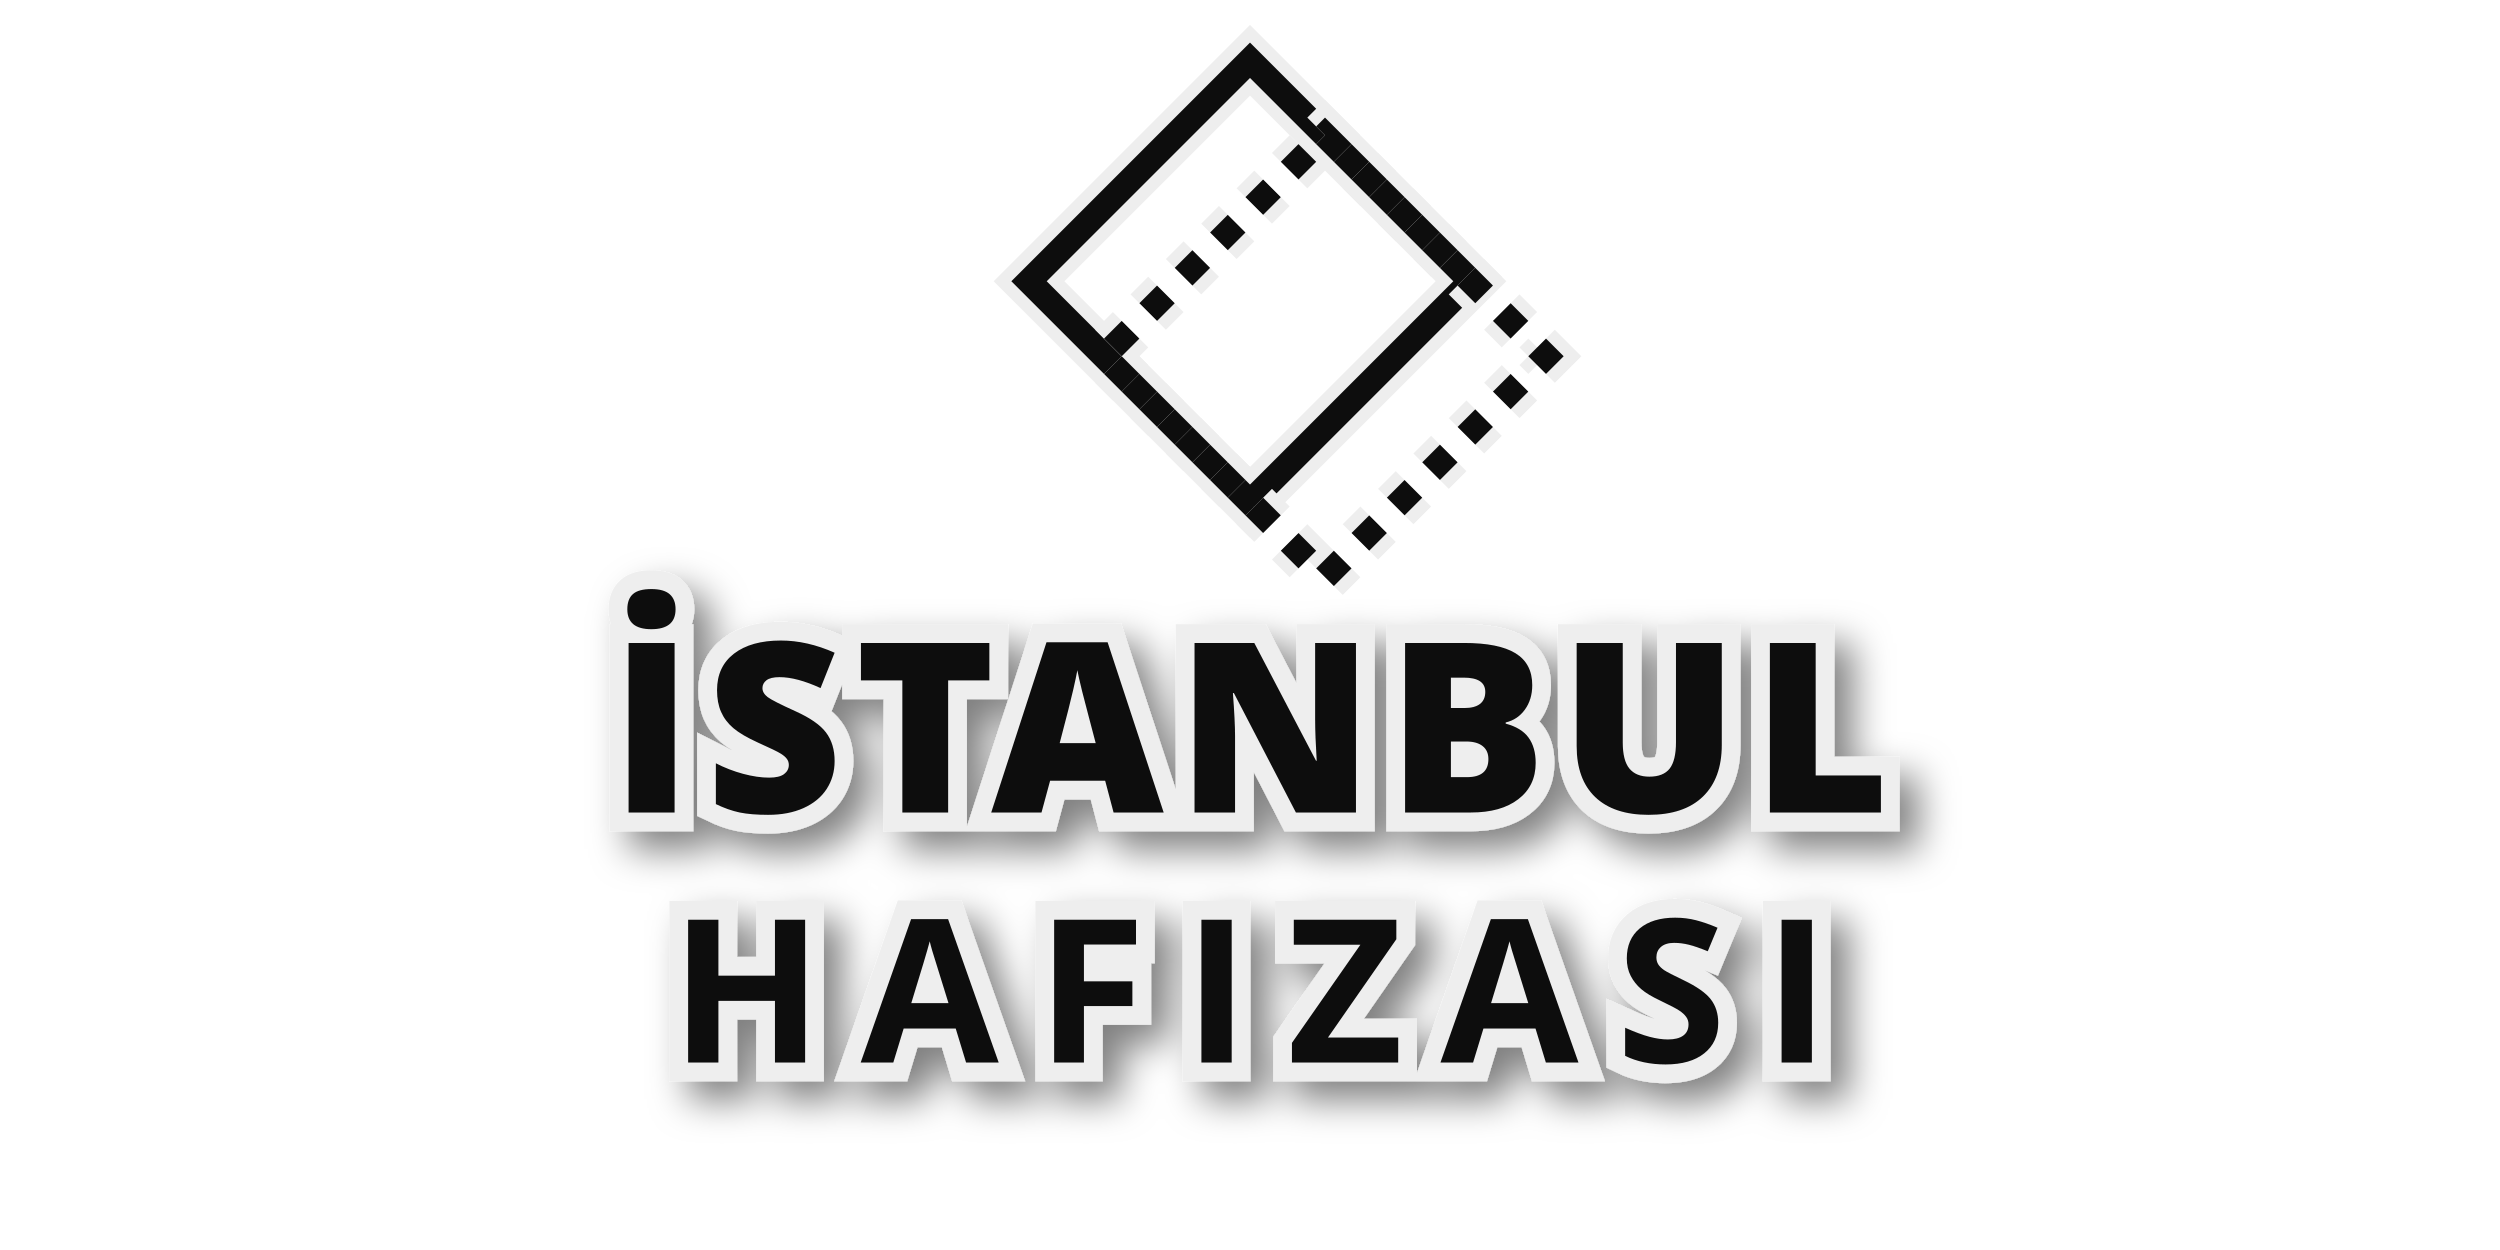
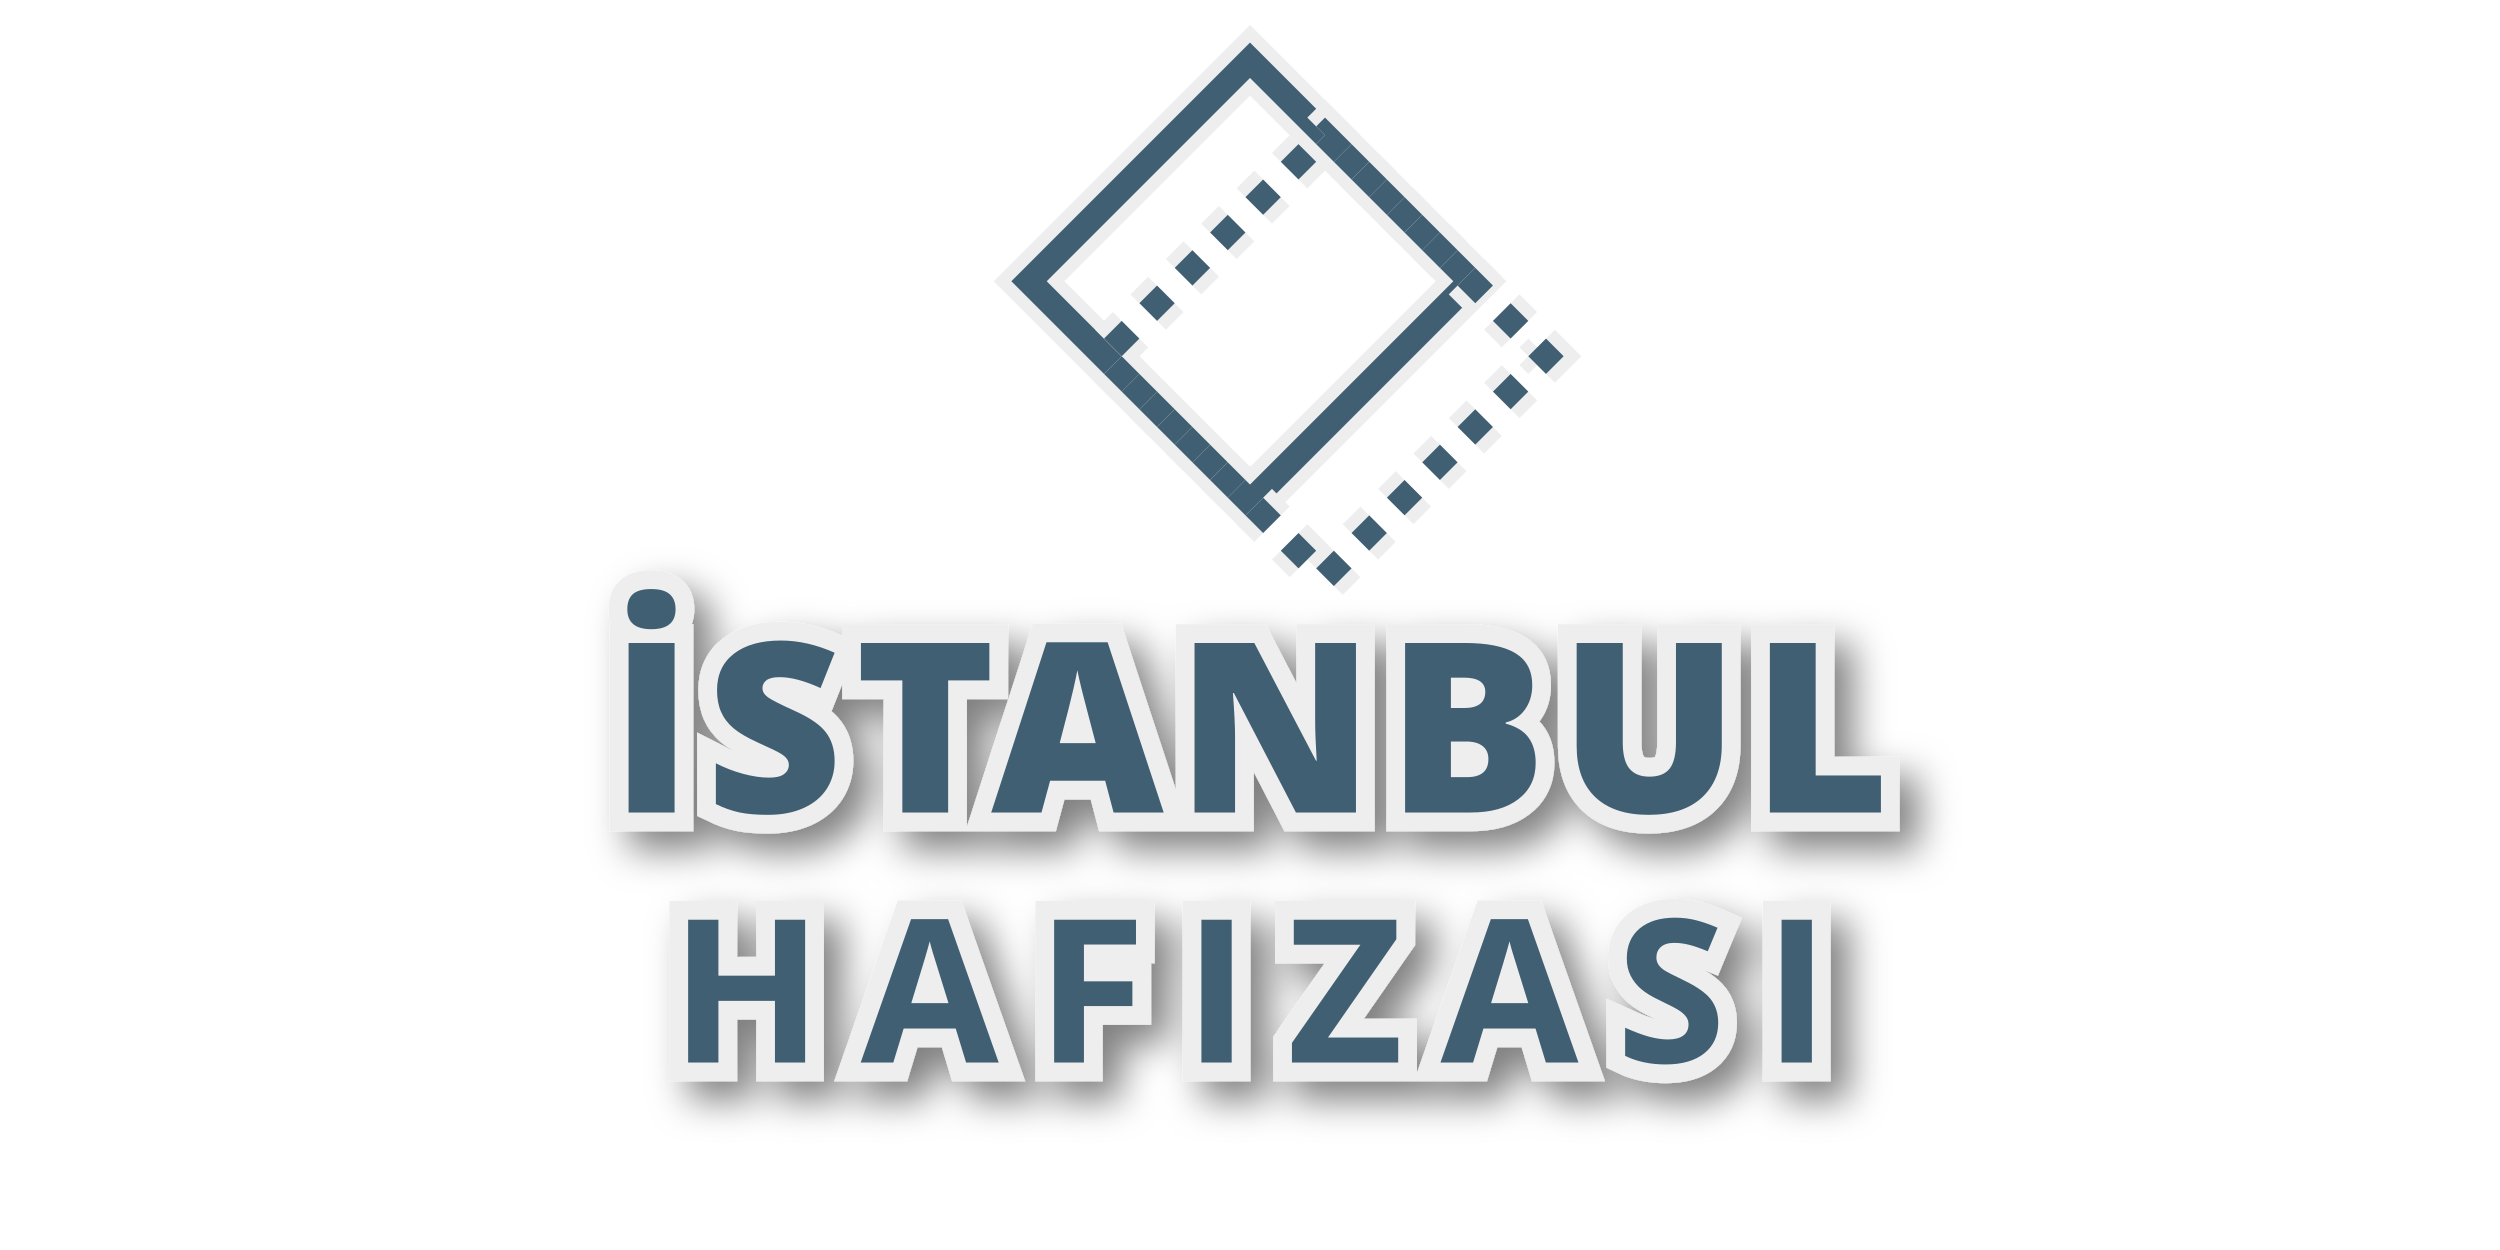
<svg xmlns="http://www.w3.org/2000/svg" viewBox="0 0 400 200">
  <defs>
    <filter id="powerfulGlow" x="-50%" y="-50%" width="200%" height="200%">
      <feGaussianBlur in="SourceGraphic" stdDeviation="5" result="blur" />
      <feFlood flood-color="#ffffff" flood-opacity="0.7" result="glowColor" />
      <feComposite in="glowColor" in2="blur" operator="in" result="softGlow" />
      <feMerge>
        <feMergeNode in="softGlow" />
        <feMergeNode in="SourceGraphic" />
      </feMerge>
    </filter>
    <filter id="strongShadow" x="-30%" y="-30%" width="160%" height="160%">
      <feGaussianBlur in="SourceAlpha" stdDeviation="3" result="blur" />
      <feOffset in="blur" dx="3" dy="3" result="offsetBlur" />
      <feFlood flood-color="#000000" flood-opacity="0.5" result="shadowColor" />
      <feComposite in="shadowColor" in2="offsetBlur" operator="in" result="shadowBlur" />
      <feMerge>
        <feMergeNode in="shadowBlur" />
        <feMergeNode in="SourceGraphic" />
      </feMerge>
    </filter>
-     <linearGradient id="textGradient" x1="0%" y1="0%" x2="100%" y2="100%">
-       <stop offset="0%" style="stop-color:#0D0D0D" />
-       <stop offset="100%" style="stop-color:#0D0D0D" />
-     </linearGradient>
  </defs>
  <g transform="translate(50, 20)">
    <g transform="translate(125, 0)" filter="url(#powerfulGlow)">
      <rect x="0" y="0" width="50" height="50" fill="none" stroke="#EEEEEE" stroke-width="8" transform="rotate(45, 25, 25)" />
-       <rect x="0" y="0" width="50" height="50" fill="none" stroke="url(#textGradient)" stroke-width="4" transform="rotate(45, 25, 25)" />
+       <rect x="0" y="0" width="50" height="50" fill="none" stroke="#405F73" stroke-width="4" transform="rotate(45, 25, 25)" />
      <rect x="12" y="12" width="50" height="50" fill="none" stroke="#EEEEEE" stroke-width="8" transform="rotate(45, 37, 37)" stroke-dasharray="4,4" />
-       <rect x="12" y="12" width="50" height="50" fill="none" stroke="url(#textGradient)" stroke-width="4" transform="rotate(45, 37, 37)" stroke-dasharray="4,4" />
+       <rect x="12" y="12" width="50" height="50" fill="none" stroke="#405F73" stroke-width="4" transform="rotate(45, 37, 37)" stroke-dasharray="4,4" />
    </g>
    <g filter="url(#strongShadow)">
      <text x="150" y="110" text-anchor="middle" font-family="'Open Sans', sans-serif" font-size="38" letter-spacing="2" font-weight="900" stroke="#EEEEEE" stroke-width="6" fill="none">İSTANBUL</text>
-       <text x="150" y="110" text-anchor="middle" font-family="'Open Sans', sans-serif" font-size="38" letter-spacing="2" font-weight="900" fill="url(#textGradient)">İSTANBUL</text>
+       <text x="150" y="110" text-anchor="middle" font-family="'Open Sans', sans-serif" font-size="38" letter-spacing="2" font-weight="900" fill="#405F73">İSTANBUL</text>
      <text x="150" y="150" text-anchor="middle" font-family="'Open Sans', sans-serif" font-size="32" letter-spacing="6" font-weight="700" stroke="#EEEEEE" stroke-width="6" fill="none">HAFIZASI</text>
-       <text x="150" y="150" text-anchor="middle" font-family="'Open Sans', sans-serif" font-size="32" letter-spacing="6" font-weight="700" fill="url(#textGradient)">HAFIZASI</text>
+       <text x="150" y="150" text-anchor="middle" font-family="'Open Sans', sans-serif" font-size="32" letter-spacing="6" font-weight="700" fill="#405F73">HAFIZASI</text>
    </g>
  </g>
</svg>
